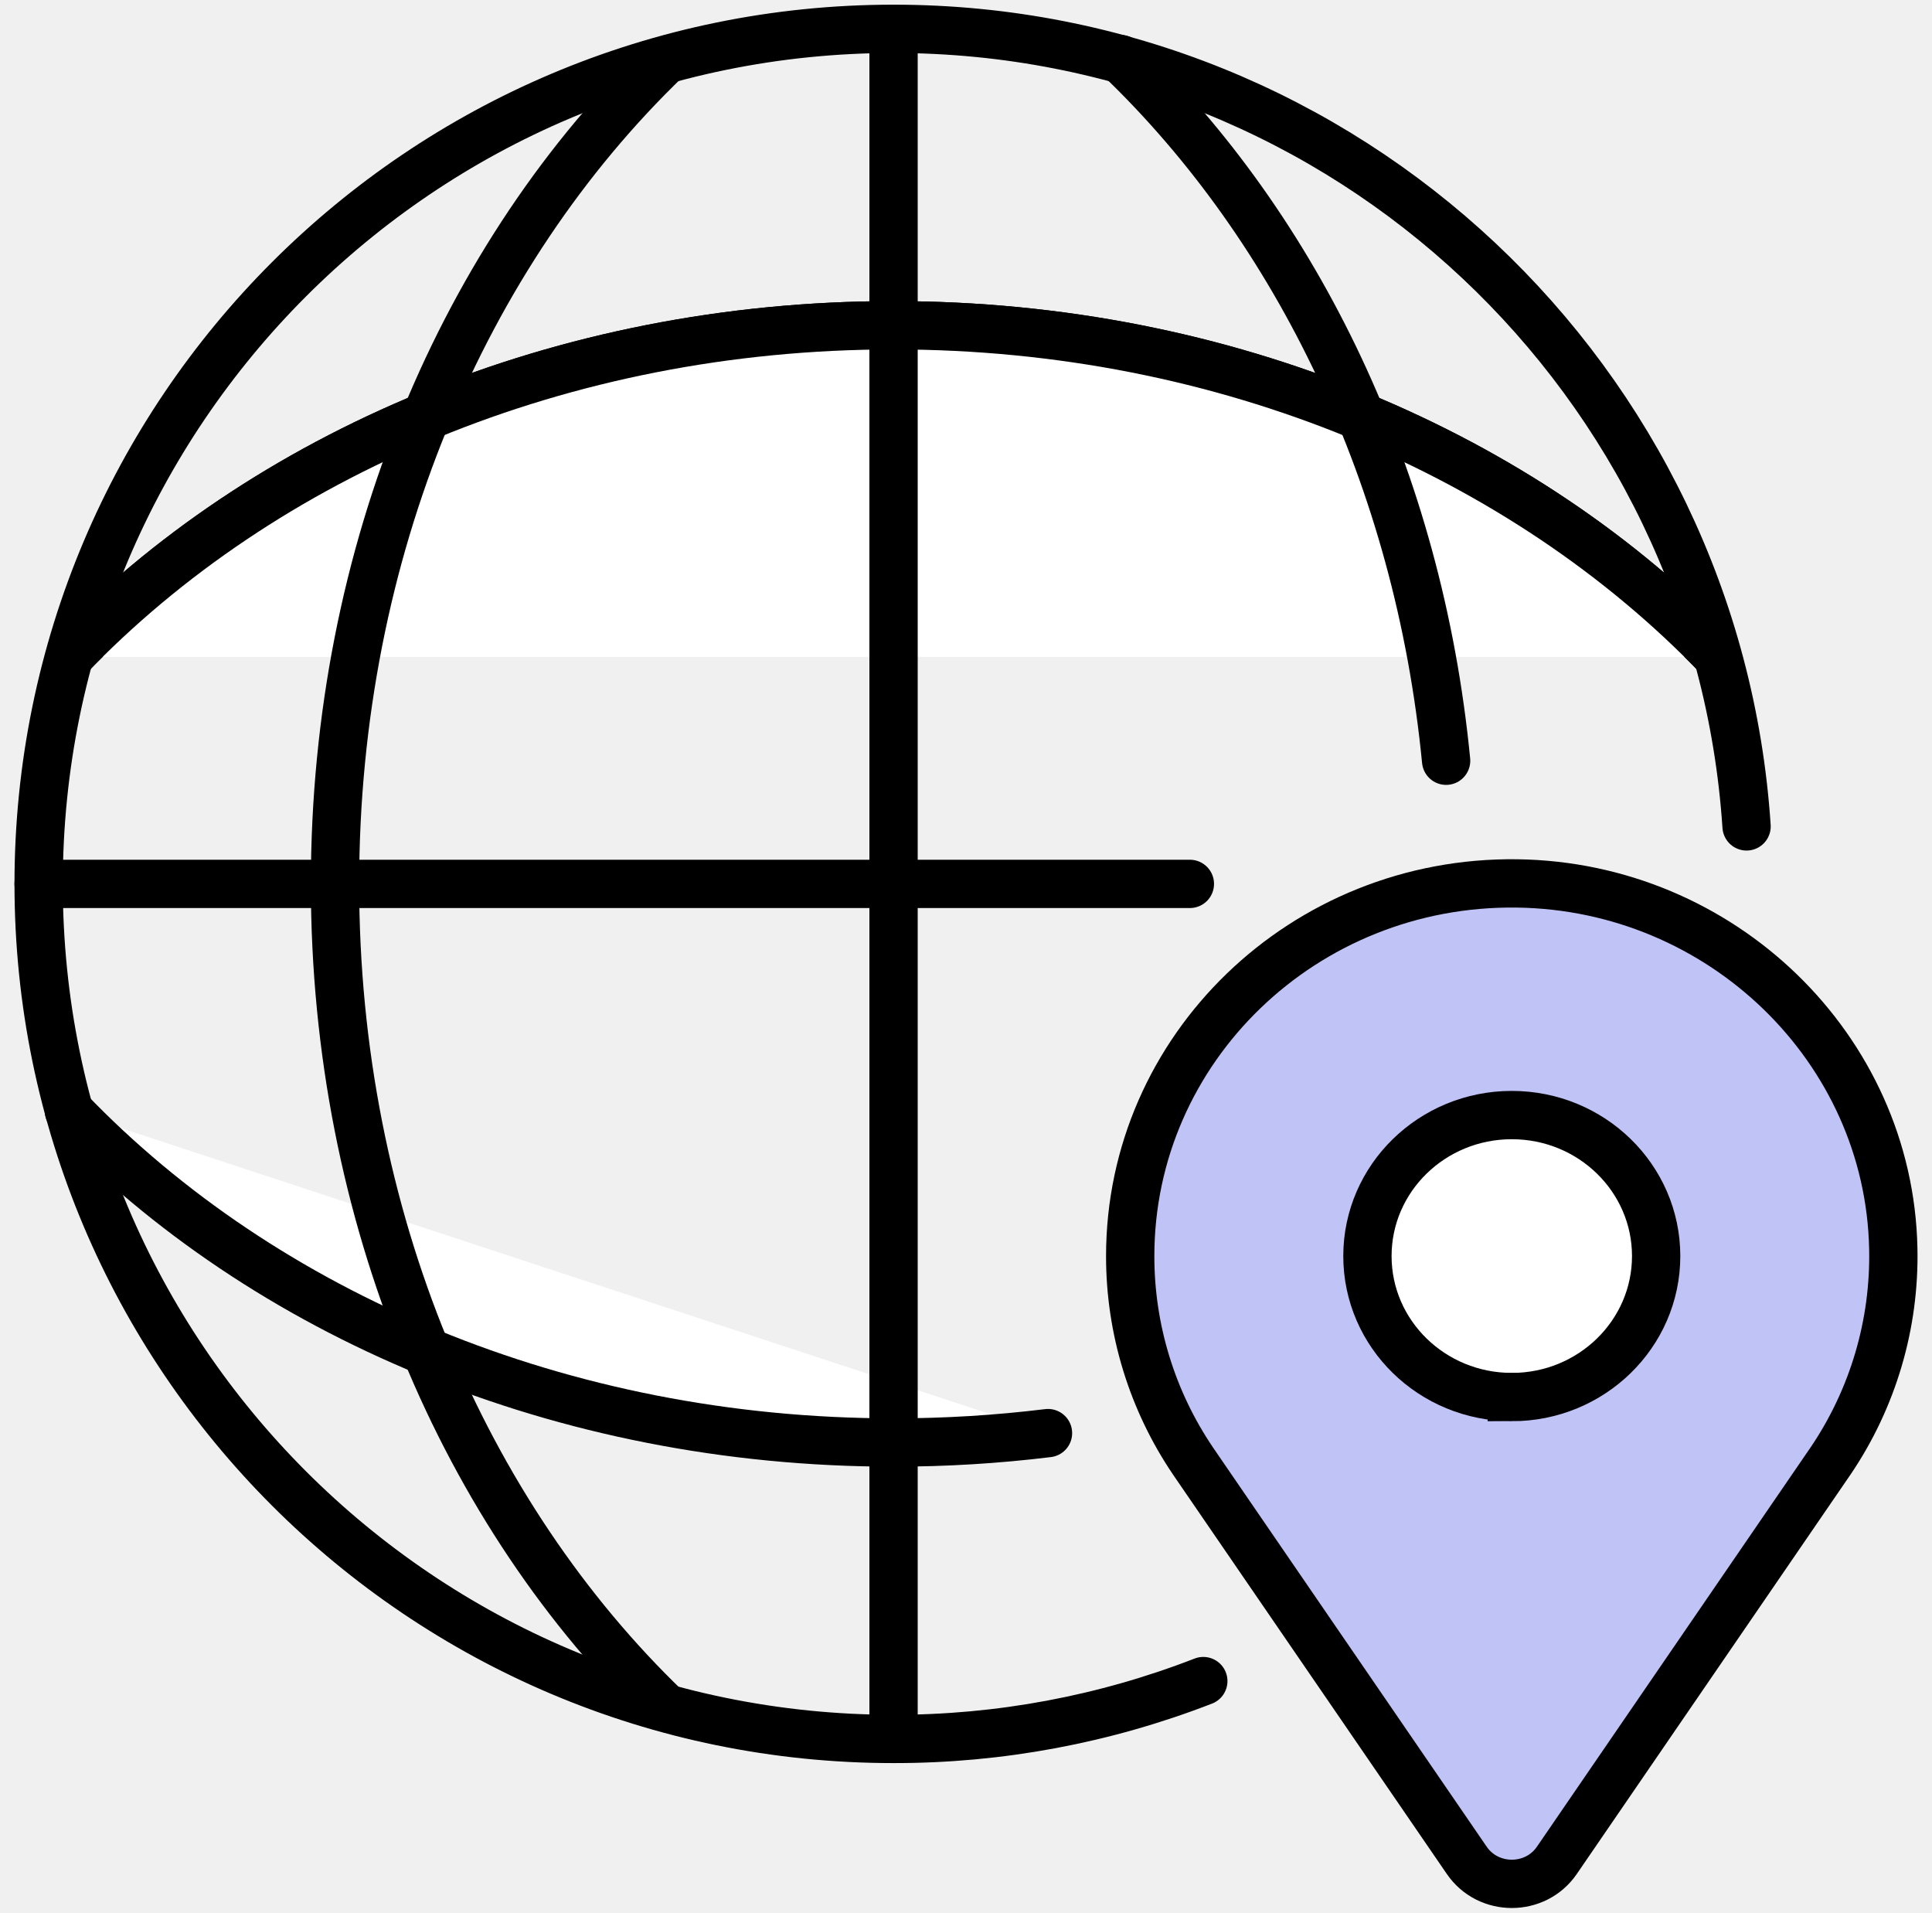
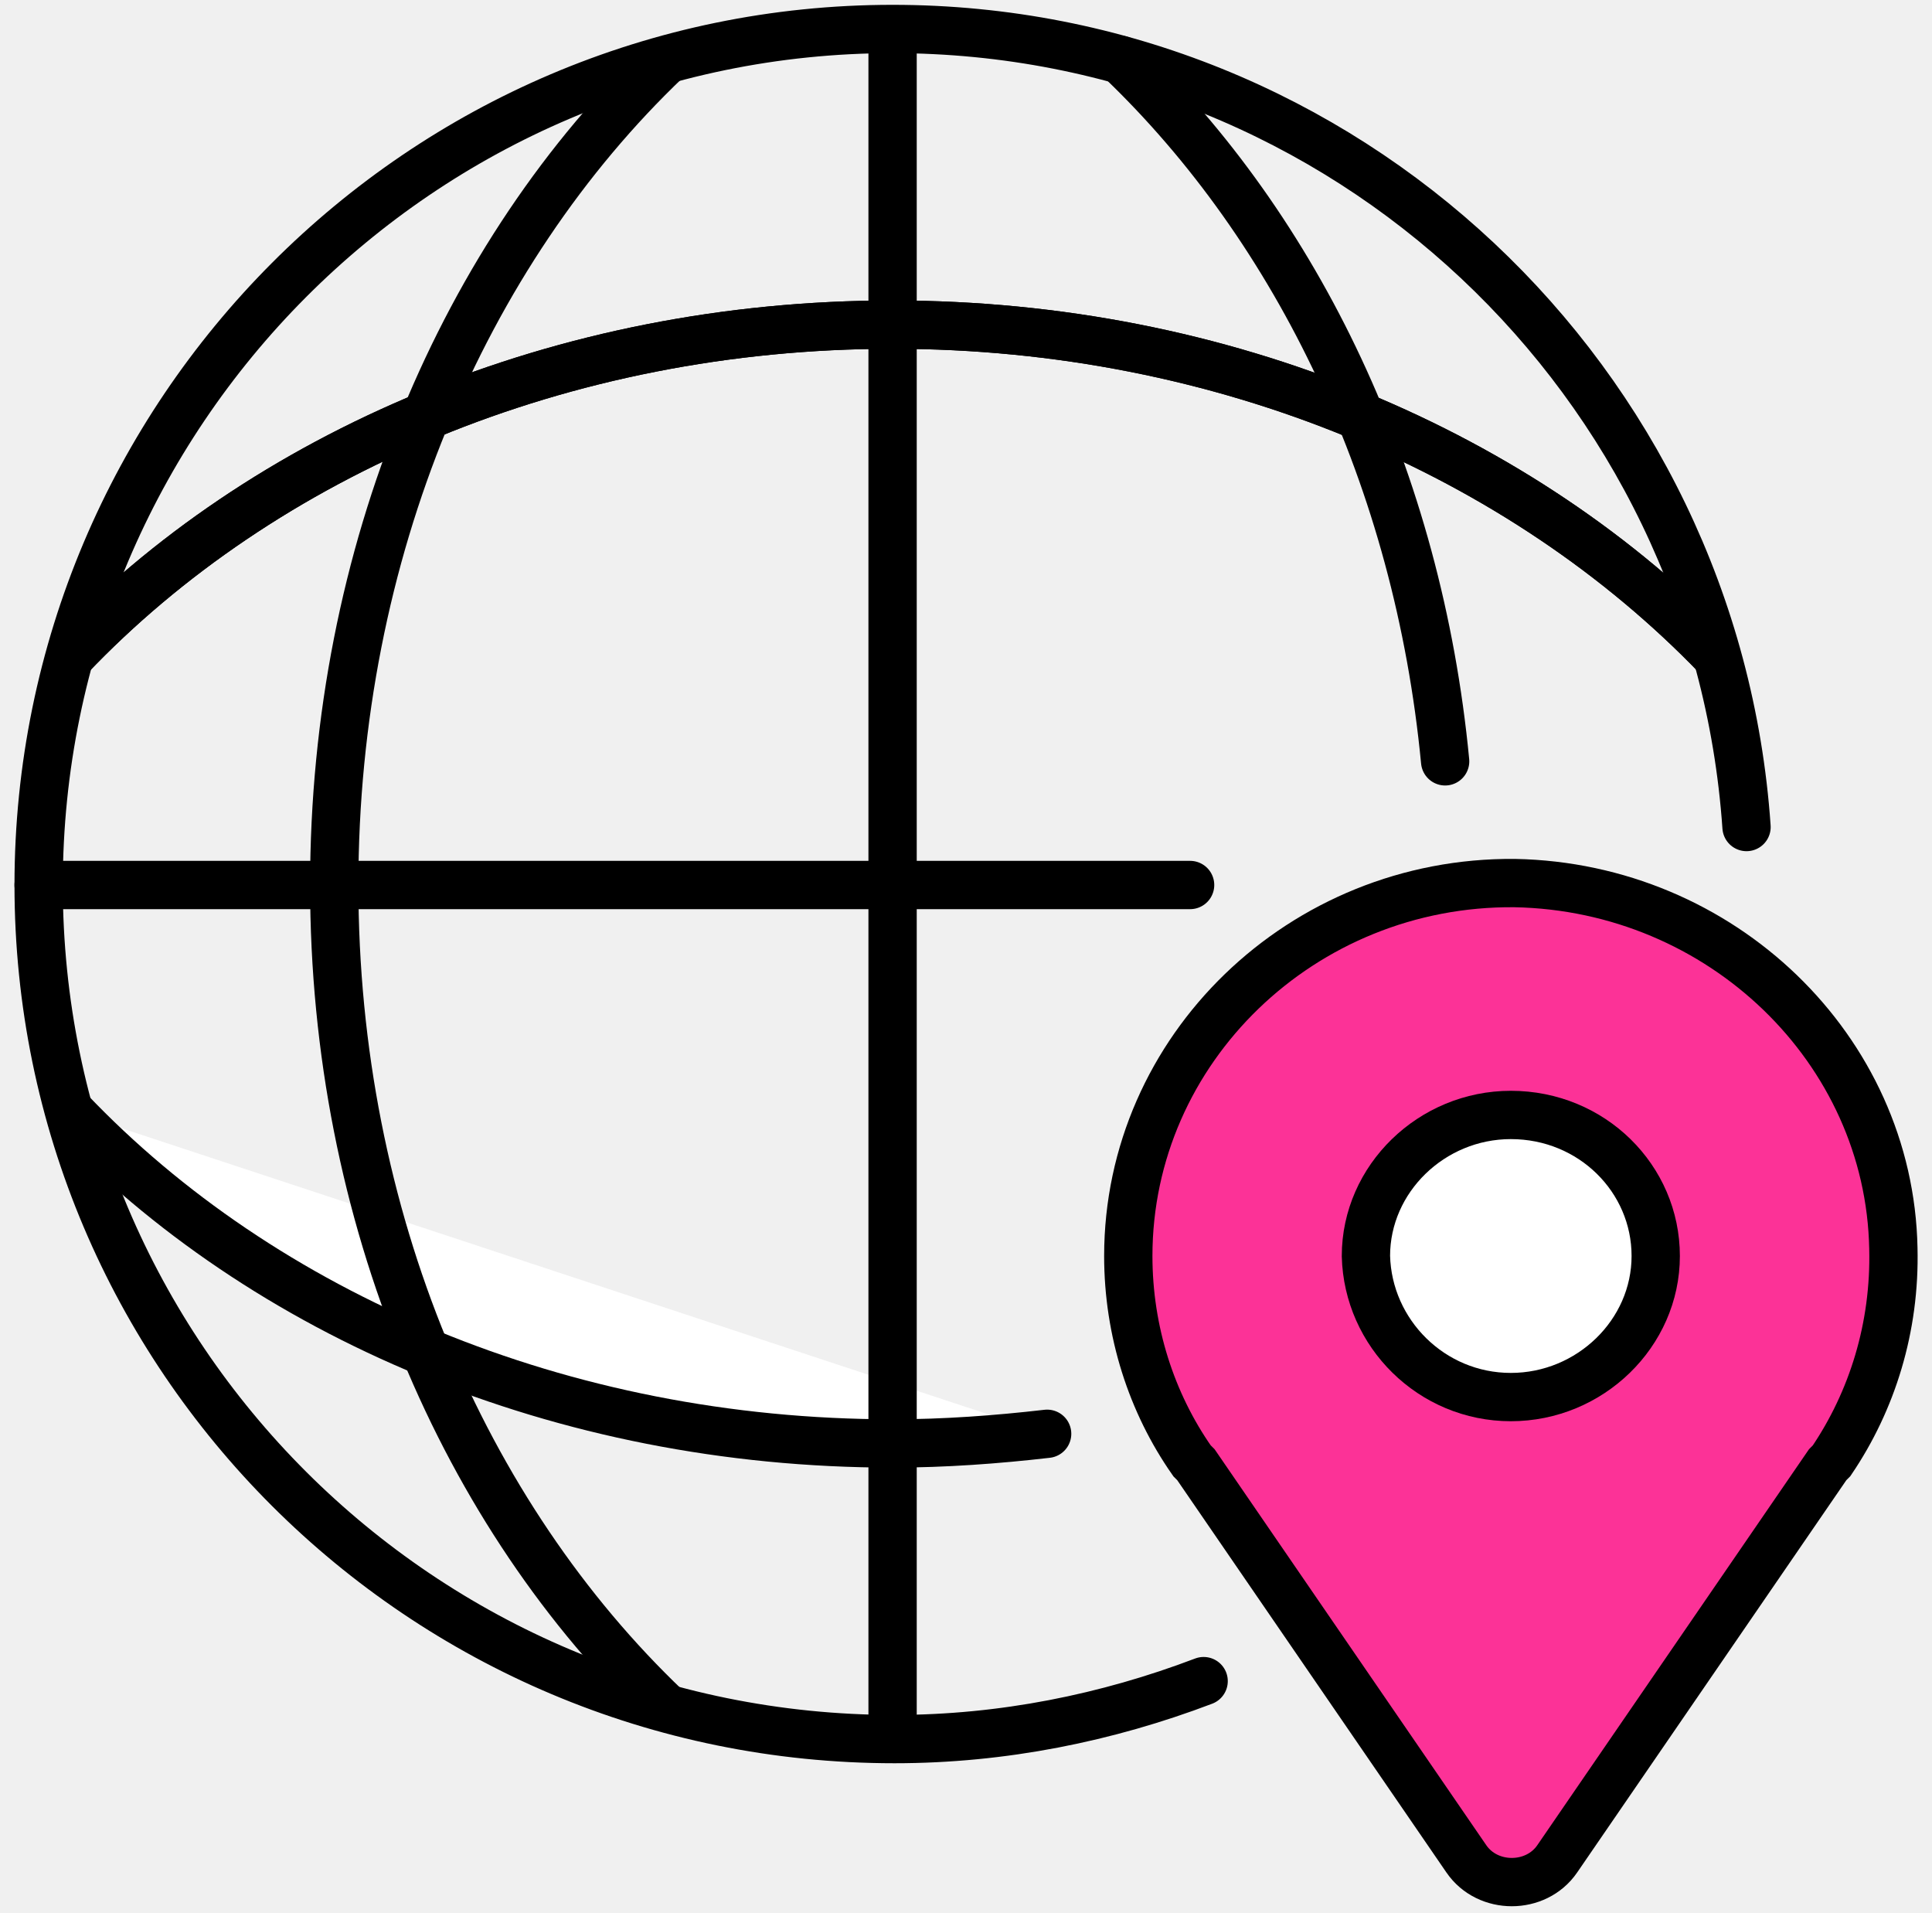
- <svg xmlns="http://www.w3.org/2000/svg" width="100" height="99" fill="none">
-   <path stroke="#000" stroke-linecap="round" stroke-linejoin="round" stroke-width="2.5" d="M62.283 86.998a44.139 44.139 0 0 1-16.033 2.994C21.811 89.992 2 70.181 2 45.742c0-24.438 19.811-44.25 44.25-44.25 23.439 0 42.621 18.224 44.152 41.275" />
-   <path fill="#fff" d="M54.244 74.165a65.55 65.55 0 0 1-7.991.486c-17.238 0-32.622-6.69-42.686-17.155" />
-   <path stroke="#000" stroke-linecap="round" stroke-linejoin="round" stroke-width="2.5" d="M54.244 74.165a65.55 65.55 0 0 1-7.991.486c-17.238 0-32.622-6.69-42.686-17.155" />
-   <path fill="#fff" d="M3.563 33.988c10.064-10.465 25.445-17.155 42.684-17.155 17.239 0 32.622 6.69 42.686 17.155" />
-   <path stroke="#000" stroke-linejoin="round" stroke-width="2.5" d="M3.563 33.988c10.064-10.465 25.445-17.155 42.684-17.155 17.239 0 32.622 6.69 42.686 17.155" />
-   <path fill="#fff" d="M3.563 33.988c10.064-10.465 25.445-17.155 42.684-17.155 17.239 0 32.622 6.69 42.686 17.155" />
-   <path stroke="#000" stroke-linejoin="round" stroke-width="2.5" d="M3.563 33.988c10.064-10.465 25.445-17.155 42.684-17.155 17.239 0 32.622 6.69 42.686 17.155" />
-   <path stroke="#000" stroke-linecap="round" stroke-linejoin="round" stroke-width="2.5" d="M2 45.742h59.588" />
-   <path stroke="#000" stroke-linejoin="round" stroke-width="2.5" d="M46.25 1.492v88.5" />
-   <path stroke="#000" stroke-linecap="round" stroke-linejoin="round" stroke-width="2.5" d="M58.004 3.056c9.157 8.806 15.424 21.683 16.847 36.313" />
-   <path stroke="#000" stroke-linejoin="round" stroke-width="2.5" d="M34.496 88.428C24.03 78.365 17.34 62.983 17.34 45.745c0-17.239 6.69-32.622 17.155-42.686" />
-   <path fill="#C0C3F6" stroke="#000" stroke-miterlimit="10" stroke-width="2.5" d="M97.996 64.6a18.88 18.88 0 0 1-3.247 11.008l-.157.228-14.01 20.44c-1.11 1.621-3.551 1.621-4.662 0L61.906 75.838l-.157-.23a18.877 18.877 0 0 1-3.25-10.605c0-10.74 8.988-19.429 20.019-19.285 10.592.137 19.261 8.54 19.478 18.882Z" />
-   <path fill="#fff" stroke="#000" stroke-miterlimit="10" stroke-width="2.5" d="M78.25 72.3c4.126 0 7.472-3.268 7.472-7.297 0-4.03-3.346-7.297-7.472-7.297-4.127 0-7.472 3.267-7.472 7.297 0 4.03 3.345 7.296 7.472 7.296Z" />
+ <svg xmlns="http://www.w3.org/2000/svg" width="100" height="99" fill="none" viewBox="0 0 100 99">
+   <style>
+     .st0{stroke-linecap:round}.st0,.st2{fill:none;stroke:#000;stroke-width:2.5;stroke-linejoin:round}
+   </style>
+   <path d="M62.3 87c-5 1.9-10.4 3-16 3C21.8 90 2 70.2 2 45.8S21.8 1.5 46.2 1.5c23.4 0 42.6 18.2 44.2 41.3" class="st0" />
+   <path fill="#fff" d="M54.2 74.2c-2.6.3-5.3.5-8 .5C29 74.7 13.6 68 3.6 57.5" />
+   <path d="M54.2 74.2c-2.6.3-5.3.5-8 .5C29 74.7 13.6 68 3.6 57.5" class="st0" />
+   <path d="M3.6 34c10-10.5 25.4-17.2 42.6-17.2 17.2 0 32.6 6.7 42.7 17.2" class="st2" />
+   <path d="M3.6 34c10-10.5 25.4-17.2 42.6-17.2 17.2 0 32.6 6.7 42.7 17.2" class="st2" />
+   <path d="M2 45.8h59.6" class="st0" />
+   <path d="M46.2 1.5V90" class="st2" />
+   <path d="M58 3.1c9.2 8.8 15.4 21.7 16.8 36.3" class="st0" />
+   <path d="M34.5 88.4C24 78.4 17.3 63 17.3 45.8S24 13.1 34.5 3.1" class="st2" />
+   <path fill="#fc3297" stroke="#000" stroke-miterlimit="10" stroke-width="2.5" d="M98 64.6c.1 4.1-1.1 7.9-3.2 11l-.2.2-14 20.4c-1.1 1.6-3.6 1.6-4.7 0l-14-20.4-.2-.2c-2.1-3-3.3-6.7-3.3-10.6 0-10.7 9-19.4 20-19.3 10.7.2 19.4 8.6 19.6 18.9z" />
+   <path fill="#fff" stroke="#000" stroke-miterlimit="10" stroke-width="2.5" d="M78.2 72.3c4.1 0 7.5-3.3 7.5-7.3s-3.3-7.3-7.5-7.3c-4.1 0-7.5 3.3-7.5 7.3.1 4 3.4 7.3 7.5 7.3z" />
</svg>
